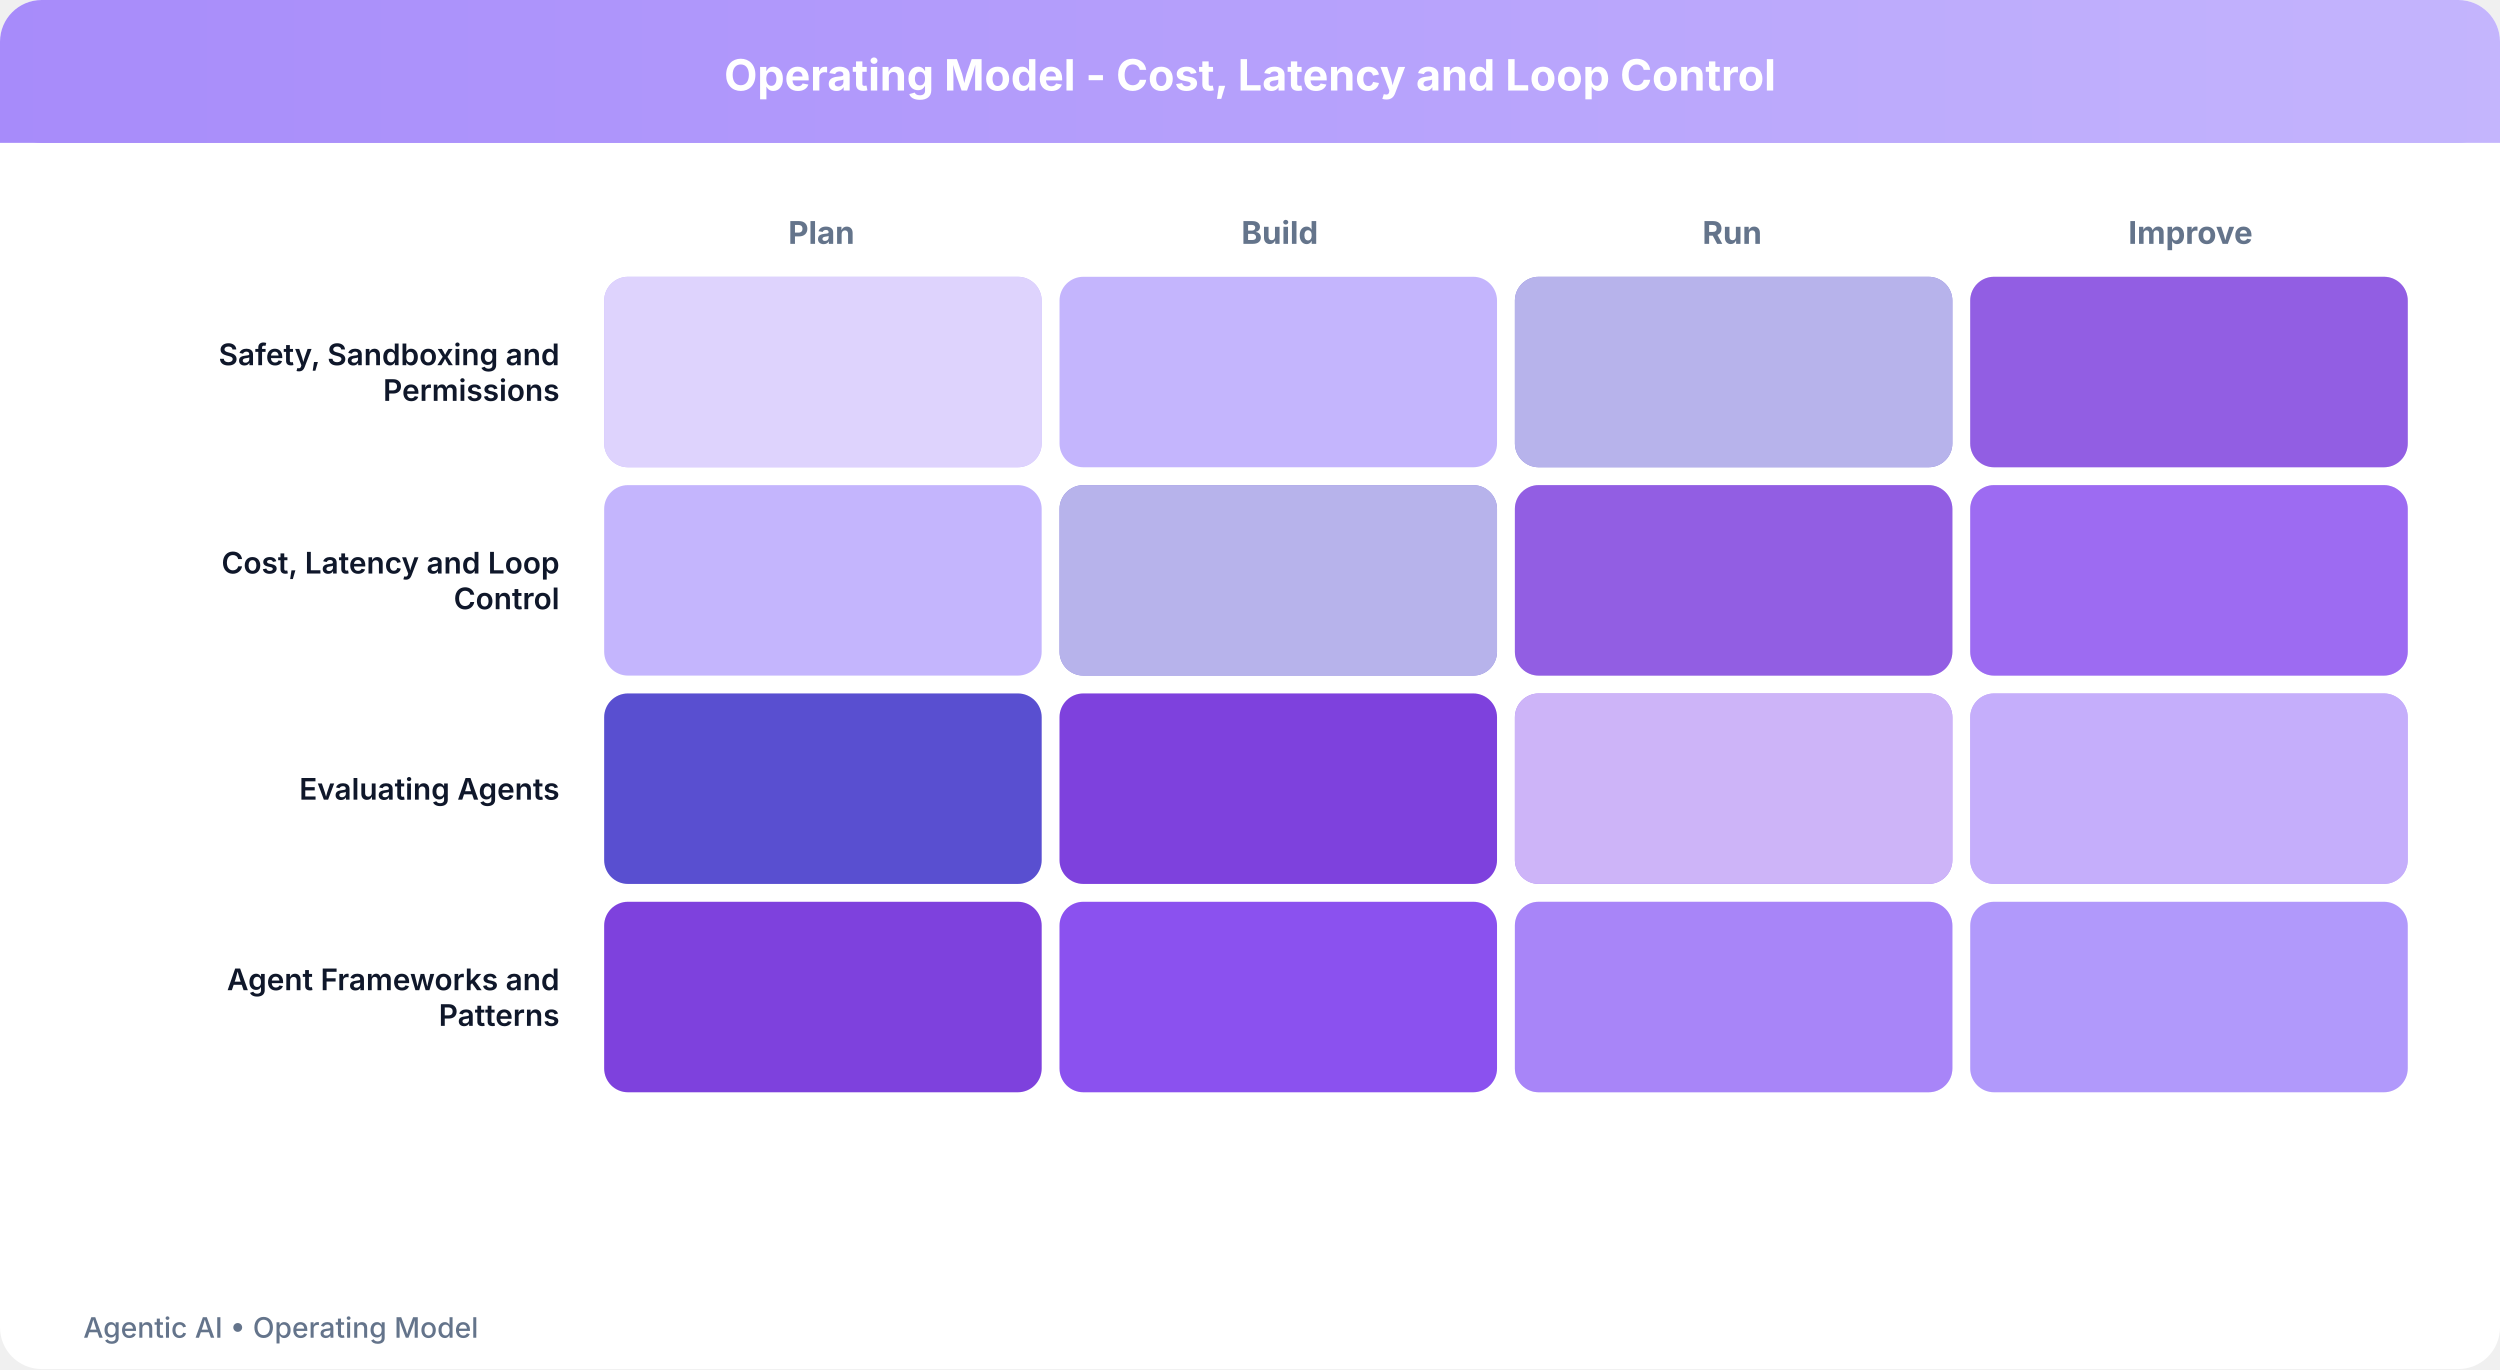
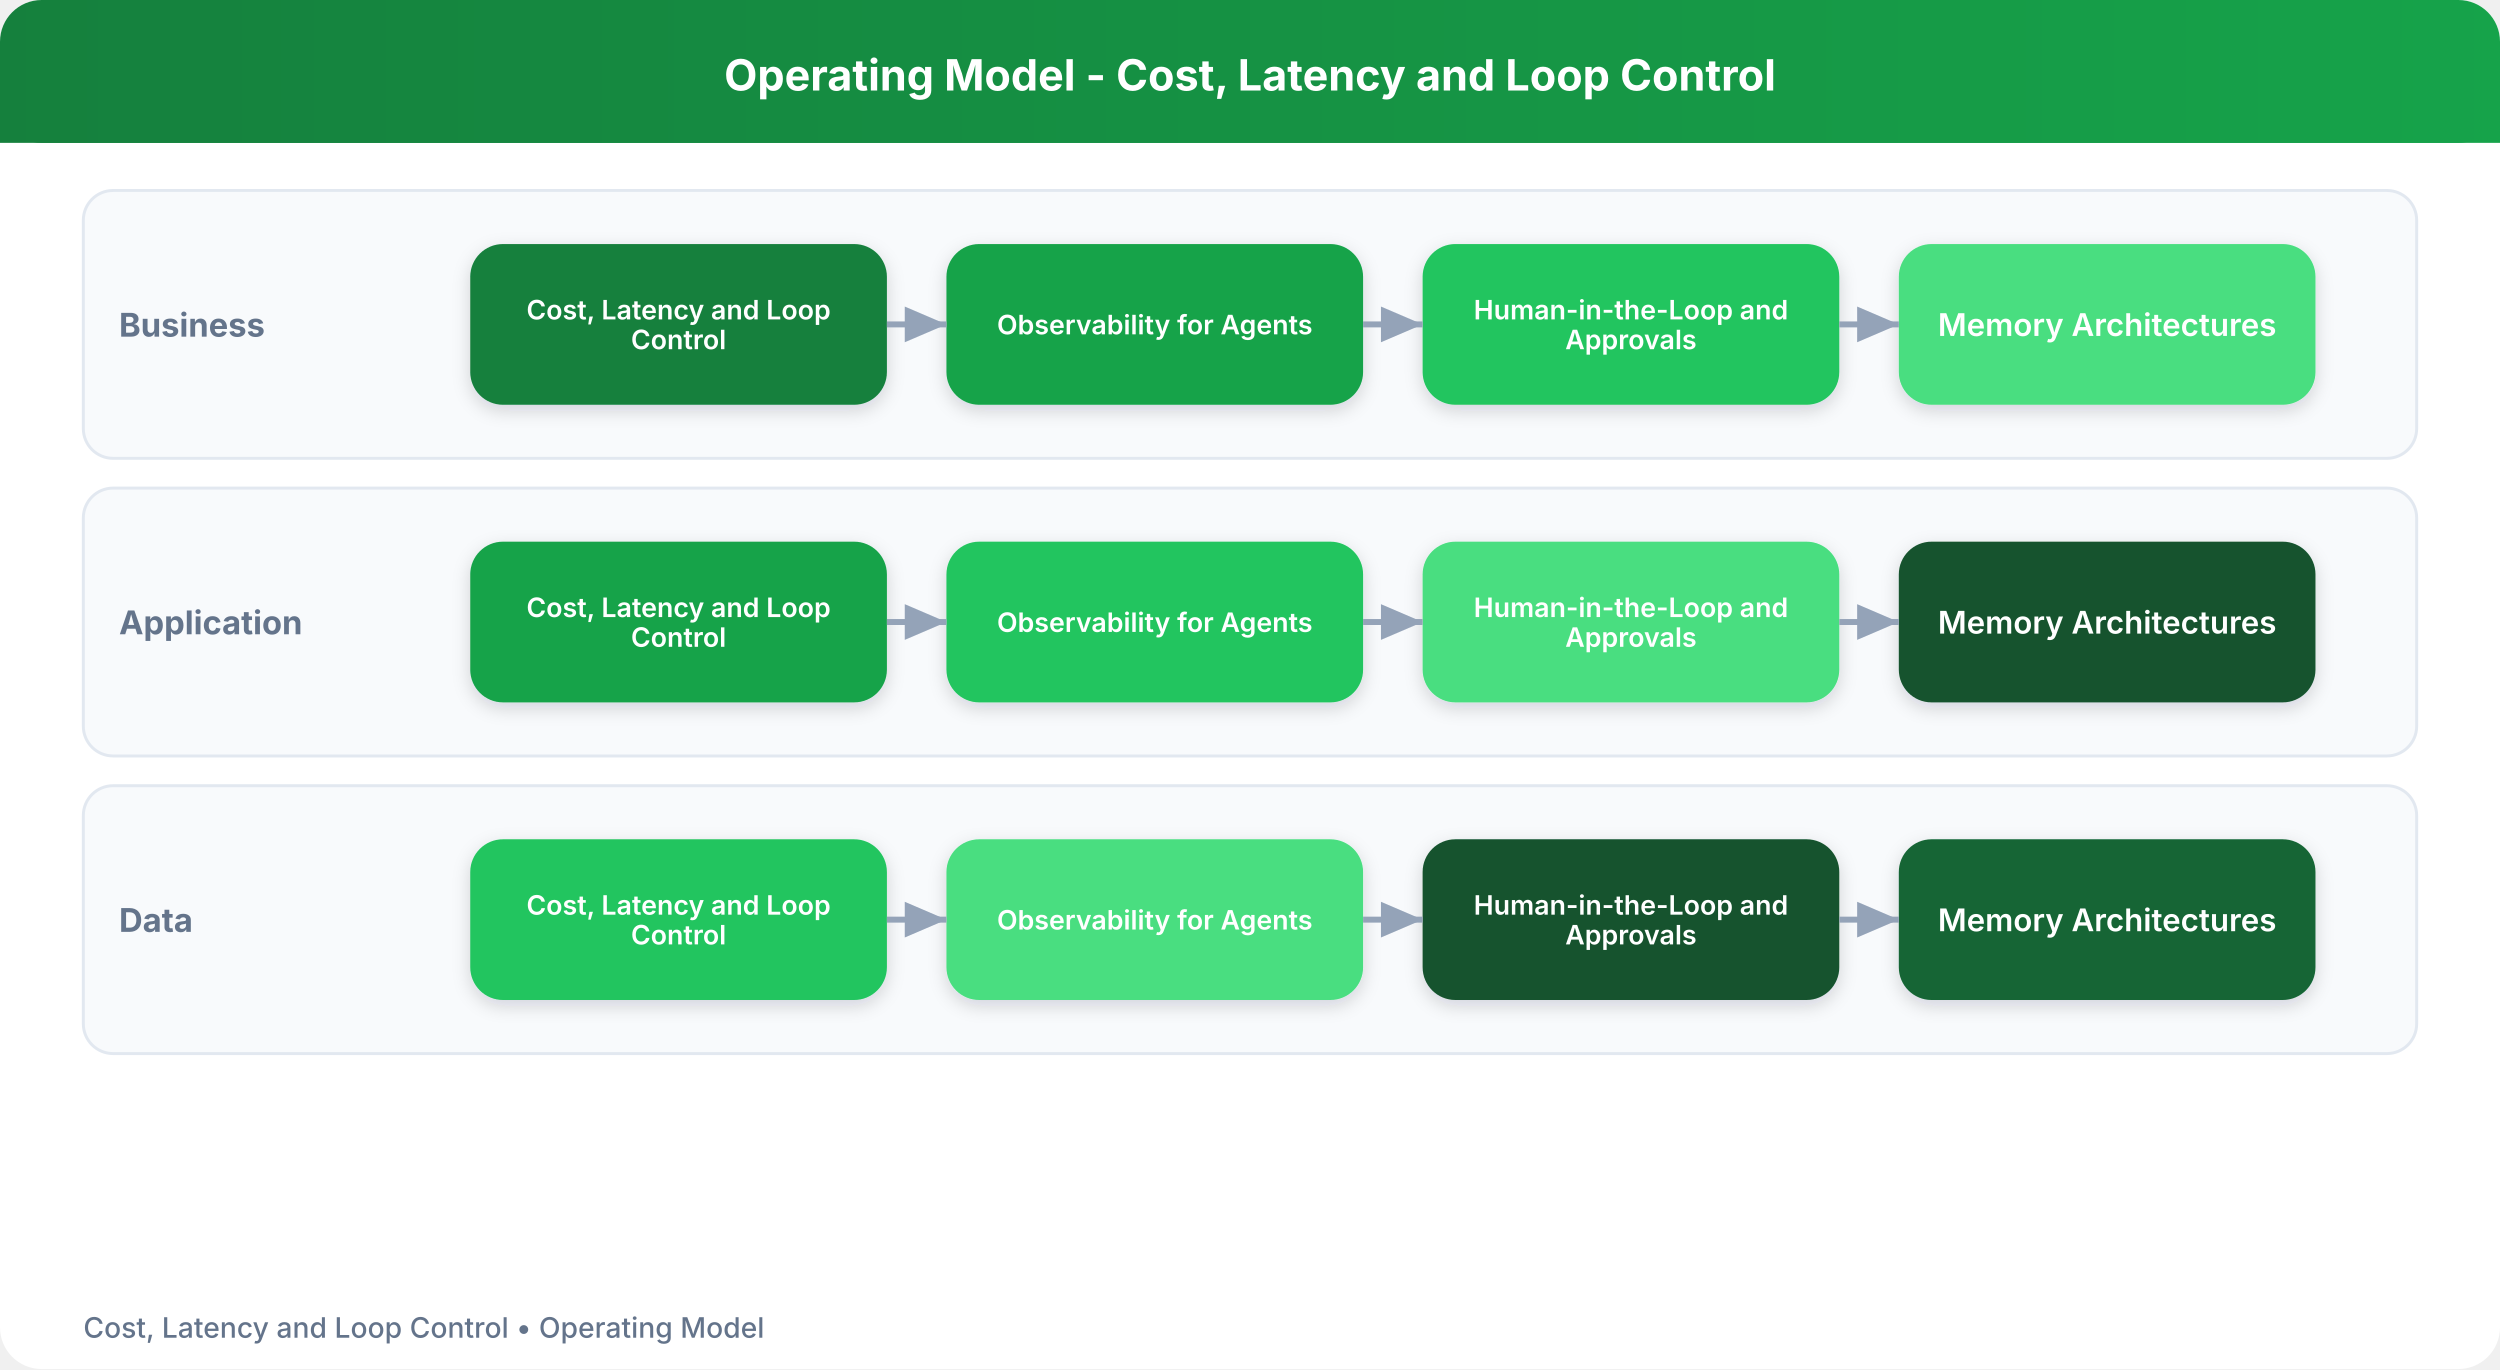
- <svg xmlns="http://www.w3.org/2000/svg" width="840" height="460" data-tpl="grid_matrix" data-pal="0-4" viewBox="0 0 840 460" font-family="Inter, Segoe UI, Arial, sans-serif">
+ <svg xmlns="http://www.w3.org/2000/svg" width="840" height="460" data-tpl="swimlane" data-pal="10-2" viewBox="0 0 840 460" font-family="Inter, Segoe UI, Arial, sans-serif">
  <defs>
    <marker id="ar" markerWidth="9" markerHeight="9" refX="7" refY="3" orient="auto">
      <path d="M0,0 L7,3 L0,6 z" fill="#94a3b8" />
    </marker>
    <marker id="arw" markerWidth="9" markerHeight="9" refX="7" refY="3" orient="auto">
      <path d="M0,0 L7,3 L0,6 z" fill="#ffffff" />
    </marker>
    <filter id="sh" x="-20%" y="-20%" width="140%" height="140%">
      <feDropShadow dx="0" dy="2" stdDeviation="3" flood-color="#0f172a" flood-opacity="0.16" />
    </filter>
  </defs>
  <defs>
-     <linearGradient id="bnd556f02" x1="0" y1="0" x2="1" y2="0">
-       <stop offset="0" stop-color="#a78bfa" />
-       <stop offset="1" stop-color="#c4b5fd" />
+     <linearGradient id="bn6ef2189" x1="0" y1="0" x2="1" y2="0">
+       <stop offset="0" stop-color="#15803d" />
+       <stop offset="1" stop-color="#16a34a" />
    </linearGradient>
  </defs>
  <rect width="840" height="460" rx="14" fill="#ffffff" />
-   <rect x="0" y="0" width="840" height="48" rx="14" fill="url(#bnd556f02)" />
-   <rect x="0" y="32" width="840" height="16" fill="url(#bnd556f02)" />
+   <rect x="0" y="0" width="840" height="48" rx="14" fill="url(#bn6ef2189)" />
+   <rect x="0" y="32" width="840" height="16" fill="url(#bn6ef2189)" />
  <text x="420" y="25" text-anchor="middle" font-size="14.5" font-weight="700" fill="#ffffff" dominant-baseline="middle">Operating Model - Cost, Latency and Loop Control</text>
-   <text x="276" y="78" text-anchor="middle" font-size="10.5" font-weight="700" fill="#64748b" dominant-baseline="middle">Plan</text>
-   <text x="430" y="78" text-anchor="middle" font-size="10.5" font-weight="700" fill="#64748b" dominant-baseline="middle">Build</text>
-   <text x="582" y="78" text-anchor="middle" font-size="10.5" font-weight="700" fill="#64748b" dominant-baseline="middle">Run</text>
-   <text x="736" y="78" text-anchor="middle" font-size="10.5" font-weight="700" fill="#64748b" dominant-baseline="middle">Improve</text>
-   <text x="188" y="119" text-anchor="end" font-size="10" font-weight="600" fill="#0f172a" dominant-baseline="middle">Safety, Sandboxing and</text>
-   <text x="188" y="131" text-anchor="end" font-size="10" font-weight="600" fill="#0f172a" dominant-baseline="middle">Permissions</text>
-   <rect x="203" y="93" width="147" height="64" rx="8" fill="#a78bfa" />
-   <rect x="203" y="93" width="147" height="64" rx="8" fill="#ffffff" fill-opacity="0.62" />
-   <rect x="356" y="93" width="147" height="64" rx="8" fill="#c4b5fd" />
-   <rect x="356" y="93" width="147" height="64" rx="8" fill="#ffffff" fill-opacity="0.00" />
-   <rect x="509" y="93" width="147" height="64" rx="8" fill="#4338ca" />
-   <rect x="509" y="93" width="147" height="64" rx="8" fill="#ffffff" fill-opacity="0.62" />
-   <rect x="662" y="93" width="147" height="64" rx="8" fill="#6d28d9" />
-   <rect x="662" y="93" width="147" height="64" rx="8" fill="#ffffff" fill-opacity="0.25" />
-   <text x="188" y="189" text-anchor="end" font-size="10" font-weight="600" fill="#0f172a" dominant-baseline="middle">Cost, Latency and Loop</text>
-   <text x="188" y="201" text-anchor="end" font-size="10" font-weight="600" fill="#0f172a" dominant-baseline="middle">Control</text>
-   <rect x="203" y="163" width="147" height="64" rx="8" fill="#c4b5fd" />
-   <rect x="203" y="163" width="147" height="64" rx="8" fill="#ffffff" fill-opacity="0.00" />
-   <rect x="356" y="163" width="147" height="64" rx="8" fill="#4338ca" />
-   <rect x="356" y="163" width="147" height="64" rx="8" fill="#ffffff" fill-opacity="0.62" />
-   <rect x="509" y="163" width="147" height="64" rx="8" fill="#6d28d9" />
-   <rect x="509" y="163" width="147" height="64" rx="8" fill="#ffffff" fill-opacity="0.25" />
-   <rect x="662" y="163" width="147" height="64" rx="8" fill="#7c3aed" />
-   <rect x="662" y="163" width="147" height="64" rx="8" fill="#ffffff" fill-opacity="0.25" />
-   <text x="188" y="265" text-anchor="end" font-size="10" font-weight="600" fill="#0f172a" dominant-baseline="middle">Evaluating Agents</text>
-   <rect x="203" y="233" width="147" height="64" rx="8" fill="#4338ca" />
-   <rect x="203" y="233" width="147" height="64" rx="8" fill="#ffffff" fill-opacity="0.12" />
-   <rect x="356" y="233" width="147" height="64" rx="8" fill="#6d28d9" />
-   <rect x="356" y="233" width="147" height="64" rx="8" fill="#ffffff" fill-opacity="0.12" />
-   <rect x="509" y="233" width="147" height="64" rx="8" fill="#7c3aed" />
-   <rect x="509" y="233" width="147" height="64" rx="8" fill="#ffffff" fill-opacity="0.62" />
-   <rect x="662" y="233" width="147" height="64" rx="8" fill="#8b5cf6" />
-   <rect x="662" y="233" width="147" height="64" rx="8" fill="#ffffff" fill-opacity="0.50" />
-   <text x="188" y="329" text-anchor="end" font-size="10" font-weight="600" fill="#0f172a" dominant-baseline="middle">Agent Frameworks and</text>
-   <text x="188" y="341" text-anchor="end" font-size="10" font-weight="600" fill="#0f172a" dominant-baseline="middle">Patterns</text>
-   <rect x="203" y="303" width="147" height="64" rx="8" fill="#6d28d9" />
-   <rect x="203" y="303" width="147" height="64" rx="8" fill="#ffffff" fill-opacity="0.12" />
-   <rect x="356" y="303" width="147" height="64" rx="8" fill="#7c3aed" />
-   <rect x="356" y="303" width="147" height="64" rx="8" fill="#ffffff" fill-opacity="0.12" />
-   <rect x="509" y="303" width="147" height="64" rx="8" fill="#8b5cf6" />
-   <rect x="509" y="303" width="147" height="64" rx="8" fill="#ffffff" fill-opacity="0.25" />
-   <rect x="662" y="303" width="147" height="64" rx="8" fill="#a78bfa" />
-   <rect x="662" y="303" width="147" height="64" rx="8" fill="#ffffff" fill-opacity="0.12" />
-   <text x="28" y="446" text-anchor="start" font-size="9.5" font-weight="500" fill="#64748b" dominant-baseline="middle">Agentic AI  •  Operating Model</text>
+   <rect x="28" y="64" width="784" height="90" rx="10" fill="#f8fafc" stroke="#e2e8f0" stroke-width="1" />
+   <text x="40" y="109" text-anchor="start" font-size="11" font-weight="700" fill="#64748b" dominant-baseline="middle">Business</text>
+   <rect x="158" y="82" width="140" height="54" rx="11" fill="#15803d" filter="url(#sh)" />
+   <text x="228" y="104" text-anchor="middle" font-size="9.0" font-weight="600" fill="#ffffff" dominant-baseline="middle">Cost, Latency and Loop</text>
+   <text x="228" y="114" text-anchor="middle" font-size="9.0" font-weight="600" fill="#ffffff" dominant-baseline="middle">Control</text>
+   <rect x="318" y="82" width="140" height="54" rx="11" fill="#16a34a" filter="url(#sh)" />
+   <text x="388" y="109" text-anchor="middle" font-size="9.0" font-weight="600" fill="#ffffff" dominant-baseline="middle">Observability for Agents</text>
+   <line x1="298" y1="109" x2="318" y2="109" stroke="#94a3b8" stroke-width="2" marker-end="url(#ar)" />
+   <rect x="478" y="82" width="140" height="54" rx="11" fill="#22c55e" filter="url(#sh)" />
+   <text x="548" y="104" text-anchor="middle" font-size="9.0" font-weight="600" fill="#ffffff" dominant-baseline="middle">Human-in-the-Loop and</text>
+   <text x="548" y="114" text-anchor="middle" font-size="9.0" font-weight="600" fill="#ffffff" dominant-baseline="middle">Approvals</text>
+   <line x1="458" y1="109" x2="478" y2="109" stroke="#94a3b8" stroke-width="2" marker-end="url(#ar)" />
+   <rect x="638" y="82" width="140" height="54" rx="11" fill="#4ade80" filter="url(#sh)" />
+   <text x="708" y="109" text-anchor="middle" font-size="10.5" font-weight="600" fill="#ffffff" dominant-baseline="middle">Memory Architectures</text>
+   <line x1="618" y1="109" x2="638" y2="109" stroke="#94a3b8" stroke-width="2" marker-end="url(#ar)" />
+   <rect x="28" y="164" width="784" height="90" rx="10" fill="#f8fafc" stroke="#e2e8f0" stroke-width="1" />
+   <text x="40" y="209" text-anchor="start" font-size="11" font-weight="700" fill="#64748b" dominant-baseline="middle">Application</text>
+   <rect x="158" y="182" width="140" height="54" rx="11" fill="#16a34a" filter="url(#sh)" />
+   <text x="228" y="204" text-anchor="middle" font-size="9.0" font-weight="600" fill="#ffffff" dominant-baseline="middle">Cost, Latency and Loop</text>
+   <text x="228" y="214" text-anchor="middle" font-size="9.0" font-weight="600" fill="#ffffff" dominant-baseline="middle">Control</text>
+   <rect x="318" y="182" width="140" height="54" rx="11" fill="#22c55e" filter="url(#sh)" />
+   <text x="388" y="209" text-anchor="middle" font-size="9.0" font-weight="600" fill="#ffffff" dominant-baseline="middle">Observability for Agents</text>
+   <line x1="298" y1="209" x2="318" y2="209" stroke="#94a3b8" stroke-width="2" marker-end="url(#ar)" />
+   <rect x="478" y="182" width="140" height="54" rx="11" fill="#4ade80" filter="url(#sh)" />
+   <text x="548" y="204" text-anchor="middle" font-size="9.0" font-weight="600" fill="#ffffff" dominant-baseline="middle">Human-in-the-Loop and</text>
+   <text x="548" y="214" text-anchor="middle" font-size="9.0" font-weight="600" fill="#ffffff" dominant-baseline="middle">Approvals</text>
+   <line x1="458" y1="209" x2="478" y2="209" stroke="#94a3b8" stroke-width="2" marker-end="url(#ar)" />
+   <rect x="638" y="182" width="140" height="54" rx="11" fill="#14532d" filter="url(#sh)" />
+   <text x="708" y="209" text-anchor="middle" font-size="10.5" font-weight="600" fill="#ffffff" dominant-baseline="middle">Memory Architectures</text>
+   <line x1="618" y1="209" x2="638" y2="209" stroke="#94a3b8" stroke-width="2" marker-end="url(#ar)" />
+   <rect x="28" y="264" width="784" height="90" rx="10" fill="#f8fafc" stroke="#e2e8f0" stroke-width="1" />
+   <text x="40" y="309" text-anchor="start" font-size="11" font-weight="700" fill="#64748b" dominant-baseline="middle">Data</text>
+   <rect x="158" y="282" width="140" height="54" rx="11" fill="#22c55e" filter="url(#sh)" />
+   <text x="228" y="304" text-anchor="middle" font-size="9.0" font-weight="600" fill="#ffffff" dominant-baseline="middle">Cost, Latency and Loop</text>
+   <text x="228" y="314" text-anchor="middle" font-size="9.0" font-weight="600" fill="#ffffff" dominant-baseline="middle">Control</text>
+   <rect x="318" y="282" width="140" height="54" rx="11" fill="#4ade80" filter="url(#sh)" />
+   <text x="388" y="309" text-anchor="middle" font-size="9.0" font-weight="600" fill="#ffffff" dominant-baseline="middle">Observability for Agents</text>
+   <line x1="298" y1="309" x2="318" y2="309" stroke="#94a3b8" stroke-width="2" marker-end="url(#ar)" />
+   <rect x="478" y="282" width="140" height="54" rx="11" fill="#14532d" filter="url(#sh)" />
+   <text x="548" y="304" text-anchor="middle" font-size="9.0" font-weight="600" fill="#ffffff" dominant-baseline="middle">Human-in-the-Loop and</text>
+   <text x="548" y="314" text-anchor="middle" font-size="9.0" font-weight="600" fill="#ffffff" dominant-baseline="middle">Approvals</text>
+   <line x1="458" y1="309" x2="478" y2="309" stroke="#94a3b8" stroke-width="2" marker-end="url(#ar)" />
+   <rect x="638" y="282" width="140" height="54" rx="11" fill="#166534" filter="url(#sh)" />
+   <text x="708" y="309" text-anchor="middle" font-size="10.5" font-weight="600" fill="#ffffff" dominant-baseline="middle">Memory Architectures</text>
+   <line x1="618" y1="309" x2="638" y2="309" stroke="#94a3b8" stroke-width="2" marker-end="url(#ar)" />
+   <text x="28" y="446" text-anchor="start" font-size="9.5" font-weight="500" fill="#64748b" dominant-baseline="middle">Cost, Latency and Loop Control  •  Operating Model</text>
</svg>
